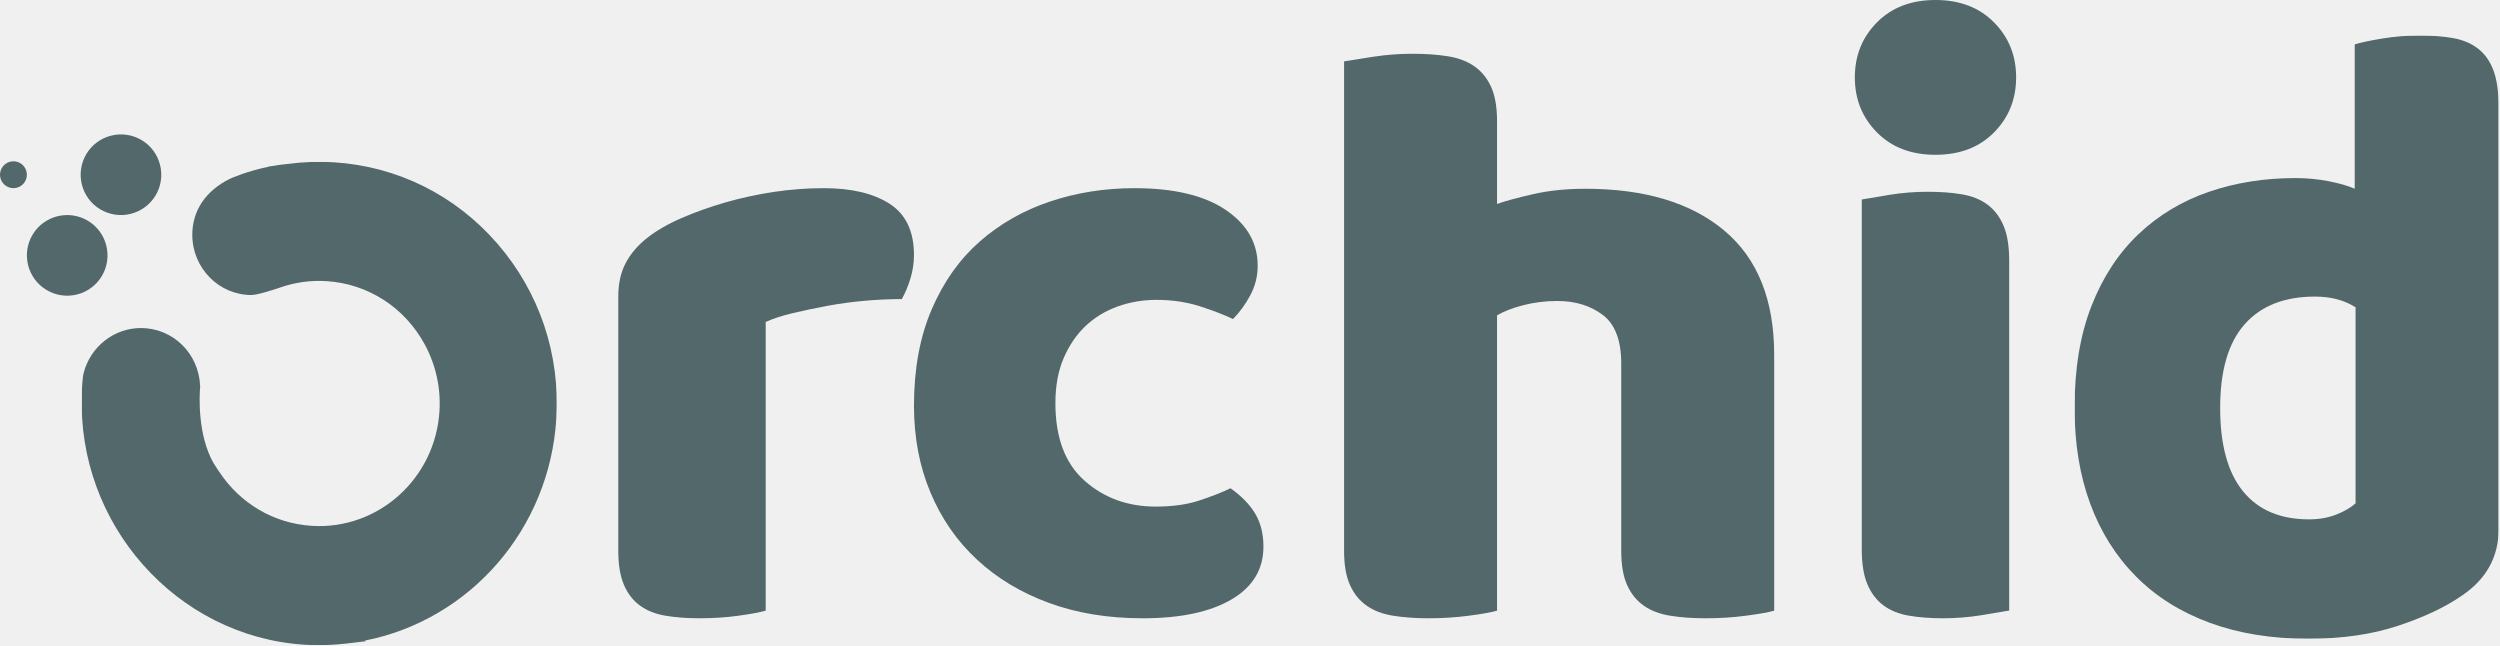
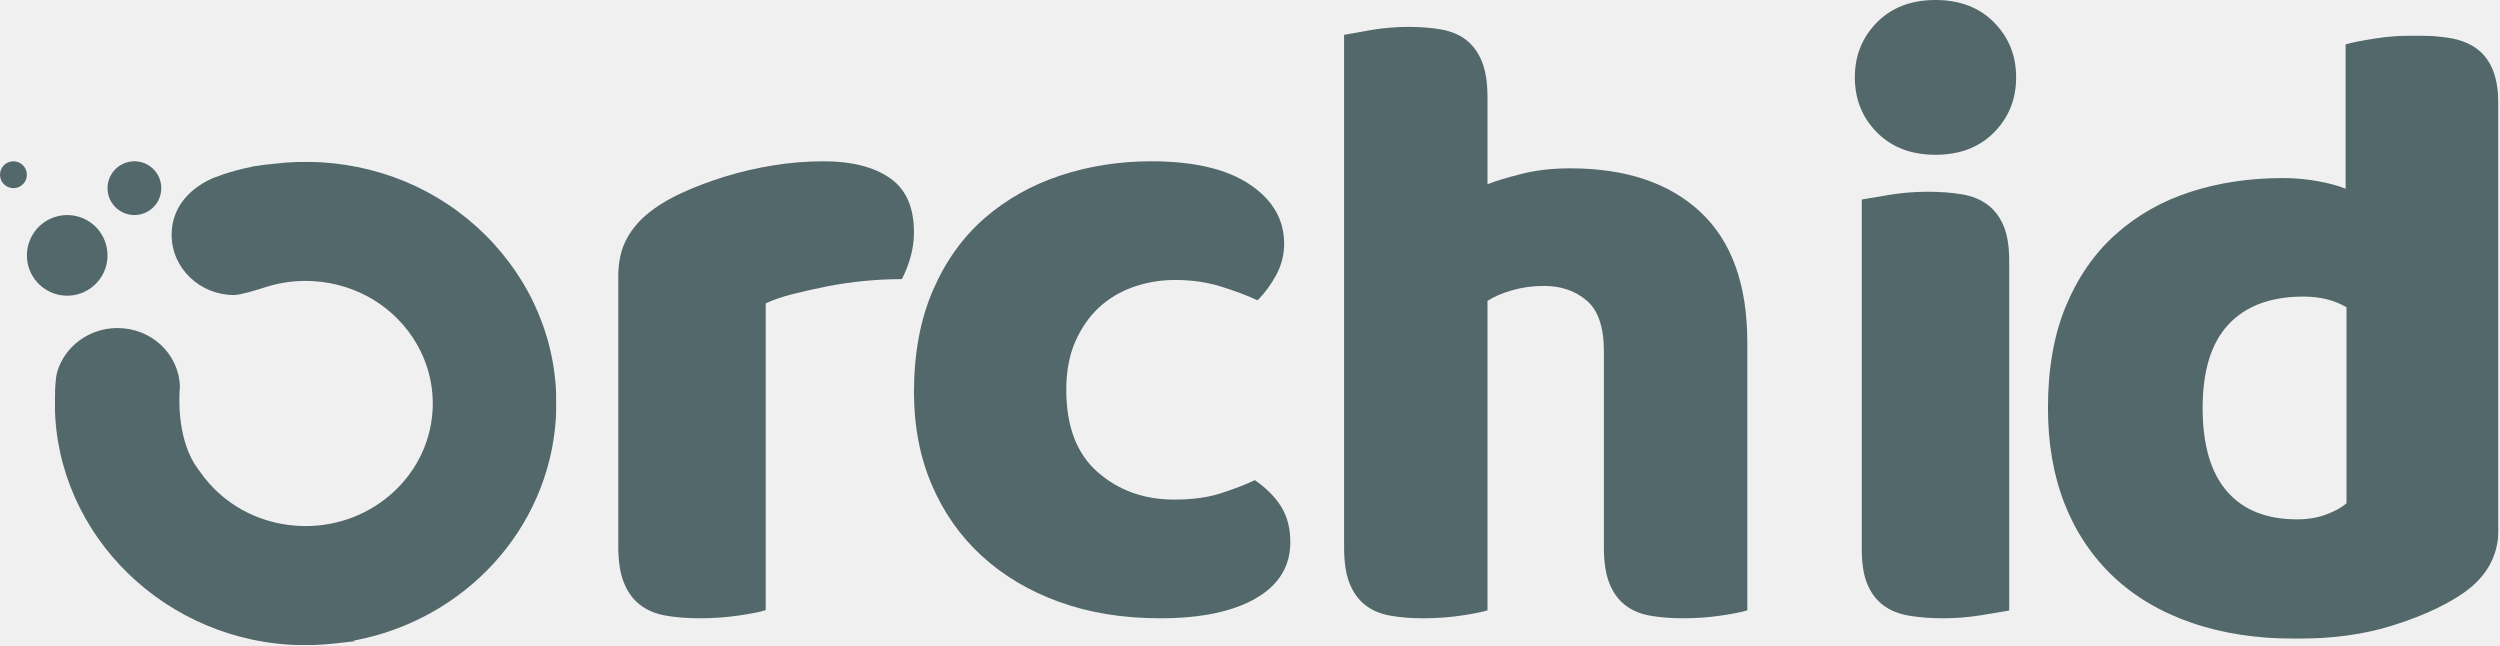
<svg xmlns="http://www.w3.org/2000/svg" width="93" height="24" viewBox="0 0 93 24" fill="none">
-   <path fill-rule="evenodd" clip-rule="evenodd" d="M43.023 11.155C42.514 11.155 42.03 11.238 41.571 11.403C41.112 11.569 40.714 11.812 40.377 12.132C40.041 12.453 39.771 12.85 39.567 13.325C39.363 13.801 39.261 14.36 39.261 15C39.261 16.282 39.623 17.243 40.347 17.884C41.071 18.525 41.953 18.845 42.993 18.845C43.605 18.845 44.135 18.773 44.584 18.628C45.032 18.483 45.429 18.329 45.776 18.163C46.184 18.453 46.49 18.767 46.694 19.109C46.898 19.45 47 19.858 47 20.333C47 21.181 46.602 21.837 45.807 22.302C45.012 22.768 43.911 23 42.503 23C41.219 23 40.057 22.809 39.017 22.427C37.977 22.045 37.084 21.507 36.34 20.814C35.595 20.122 35.019 19.29 34.612 18.318C34.204 17.347 34 16.271 34 15.093C34 13.729 34.218 12.535 34.658 11.512C35.096 10.488 35.693 9.647 36.447 8.984C37.201 8.323 38.073 7.827 39.062 7.496C40.051 7.165 41.096 7 42.198 7C43.666 7 44.798 7.269 45.593 7.806C46.388 8.344 46.786 9.036 46.786 9.884C46.786 10.277 46.694 10.643 46.511 10.984C46.327 11.326 46.113 11.62 45.868 11.868C45.521 11.703 45.103 11.543 44.614 11.387C44.125 11.233 43.594 11.155 43.023 11.155Z" fill="#53686A" />
-   <path fill-rule="evenodd" clip-rule="evenodd" d="M28.484 22.716C28.269 22.779 27.93 22.842 27.468 22.905C27.005 22.969 26.527 23 26.032 23C25.559 23 25.134 22.969 24.758 22.905C24.382 22.842 24.065 22.716 23.807 22.527C23.549 22.339 23.349 22.082 23.21 21.755C23.07 21.431 23 21.005 23 20.48V11.031C23 10.549 23.091 10.134 23.275 9.787C23.457 9.441 23.72 9.131 24.065 8.858C24.408 8.586 24.833 8.338 25.339 8.118C25.844 7.898 26.387 7.704 26.968 7.535C27.548 7.367 28.15 7.236 28.774 7.141C29.397 7.047 30.021 7 30.645 7C31.677 7 32.495 7.194 33.096 7.582C33.698 7.971 34 8.606 34 9.488C34 9.783 33.956 10.071 33.87 10.355C33.784 10.637 33.677 10.895 33.548 11.126C33.096 11.126 32.634 11.147 32.161 11.189C31.688 11.232 31.226 11.295 30.774 11.378C30.323 11.462 29.898 11.552 29.5 11.646C29.102 11.74 28.763 11.85 28.484 11.977V22.716Z" fill="#53686A" />
-   <path fill-rule="evenodd" clip-rule="evenodd" d="M66 22.718C65.777 22.78 65.425 22.843 64.945 22.905C64.466 22.969 63.969 23 63.456 23C62.965 23 62.524 22.969 62.134 22.905C61.743 22.843 61.414 22.718 61.146 22.529C60.879 22.341 60.672 22.085 60.527 21.759C60.382 21.436 60.31 21.012 60.31 20.489V13.52C60.31 12.662 60.08 12.061 59.623 11.715C59.166 11.37 58.602 11.197 57.933 11.197C57.486 11.197 57.062 11.25 56.661 11.354C56.26 11.459 55.936 11.585 55.69 11.731V22.718C55.467 22.78 55.116 22.843 54.636 22.905C54.156 22.969 53.659 23 53.147 23C52.655 23 52.215 22.969 51.824 22.905C51.434 22.843 51.105 22.718 50.837 22.529C50.569 22.341 50.363 22.085 50.218 21.759C50.072 21.436 50 21.012 50 20.489V2.283C50.245 2.241 50.608 2.183 51.088 2.11C51.568 2.037 52.053 2 52.544 2C53.035 2 53.475 2.031 53.866 2.094C54.256 2.157 54.586 2.283 54.854 2.471C55.121 2.66 55.327 2.916 55.473 3.24C55.618 3.565 55.69 3.989 55.69 4.512V7.587C55.98 7.483 56.421 7.363 57.013 7.226C57.603 7.091 58.256 7.022 58.971 7.022C61.18 7.022 62.904 7.54 64.142 8.576C65.381 9.613 66 11.155 66 13.206V22.718Z" fill="#53686A" />
-   <path fill-rule="evenodd" clip-rule="evenodd" d="M74.742 22.712C74.505 22.754 74.156 22.813 73.694 22.888C73.231 22.962 72.763 23 72.29 23C71.817 23 71.392 22.968 71.016 22.904C70.64 22.84 70.322 22.712 70.064 22.52C69.806 22.328 69.607 22.067 69.468 21.736C69.328 21.406 69.258 20.974 69.258 20.441V7.421C69.494 7.379 69.844 7.32 70.306 7.245C70.769 7.171 71.236 7.134 71.71 7.134C72.183 7.134 72.608 7.165 72.984 7.229C73.36 7.293 73.678 7.421 73.936 7.613C74.194 7.805 74.392 8.066 74.532 8.397C74.672 8.728 74.742 9.16 74.742 9.693V22.712ZM69 2.879C69 2.068 69.274 1.386 69.823 0.832C70.371 0.278 71.097 0 72 0C72.903 0 73.629 0.278 74.177 0.832C74.726 1.386 75 2.068 75 2.879C75 3.69 74.726 4.372 74.177 4.926C73.629 5.481 72.903 5.758 72 5.758C71.097 5.758 70.371 5.481 69.823 4.926C69.274 4.372 69 3.69 69 2.879Z" fill="#53686A" />
-   <mask id="mask0" mask-type="alpha" maskUnits="userSpaceOnUse" x="77" y="1" width="16" height="23">
-     <path fill-rule="evenodd" clip-rule="evenodd" d="M77.174 1.32H92.948V23.762H77.174V1.32Z" fill="white" />
+   <path fill-rule="evenodd" clip-rule="evenodd" d="M43.718 10.415C43.168 10.415 42.647 10.503 42.153 10.678C41.659 10.855 41.23 11.112 40.868 11.452C40.506 11.794 40.215 12.216 39.995 12.721C39.775 13.226 39.666 13.82 39.666 14.5C39.666 15.862 40.056 16.884 40.835 17.564C41.614 18.245 42.565 18.585 43.684 18.585C44.343 18.585 44.914 18.509 45.398 18.355C45.88 18.201 46.309 18.037 46.682 17.861C47.121 18.168 47.451 18.503 47.67 18.865C47.89 19.228 48 19.662 48 20.166C48 21.067 47.572 21.764 46.716 22.259C45.859 22.753 44.673 23 43.157 23C41.774 23 40.522 22.797 39.402 22.391C38.282 21.985 37.321 21.413 36.52 20.678C35.718 19.942 35.098 19.058 34.658 18.025C34.219 16.994 34 15.851 34 14.599C34 13.149 34.235 11.881 34.708 10.794C35.18 9.706 35.823 8.812 36.635 8.108C37.447 7.406 38.386 6.879 39.452 6.527C40.517 6.176 41.642 6 42.828 6C44.409 6 45.628 6.286 46.485 6.857C47.341 7.428 47.77 8.164 47.77 9.064C47.77 9.481 47.67 9.871 47.473 10.233C47.275 10.596 47.045 10.909 46.781 11.172C46.407 10.997 45.958 10.827 45.43 10.662C44.904 10.497 44.332 10.415 43.718 10.415" fill="#53686A" />
+   <path fill-rule="evenodd" clip-rule="evenodd" d="M28.484 22.698C28.269 22.765 27.93 22.832 27.467 22.899C27.005 22.967 26.527 23 26.032 23C25.559 23 25.134 22.967 24.758 22.899C24.381 22.832 24.064 22.698 23.806 22.497C23.548 22.297 23.349 22.024 23.21 21.677C23.069 21.332 23 20.88 23 20.322V10.283C23 9.771 23.091 9.33 23.274 8.961C23.457 8.593 23.72 8.264 24.064 7.975C24.408 7.685 24.833 7.422 25.338 7.188C25.844 6.954 26.387 6.748 26.968 6.569C27.548 6.391 28.15 6.251 28.774 6.15C29.398 6.05 30.021 6 30.645 6C31.677 6 32.495 6.206 33.097 6.619C33.699 7.032 34 7.707 34 8.644C34 8.957 33.956 9.263 33.871 9.564C33.785 9.865 33.678 10.139 33.549 10.383C33.097 10.383 32.634 10.406 32.161 10.451C31.688 10.496 31.226 10.563 30.774 10.652C30.323 10.741 29.898 10.836 29.5 10.936C29.102 11.036 28.763 11.153 28.484 11.287V22.698Z" fill="#53686A" />
+   <path fill-rule="evenodd" clip-rule="evenodd" d="M65 22.704C64.79 22.77 64.462 22.835 64.012 22.901C63.562 22.967 63.096 23 62.615 23C62.155 23 61.741 22.967 61.376 22.901C61.009 22.835 60.701 22.704 60.45 22.506C60.199 22.309 60.005 22.041 59.87 21.7C59.733 21.361 59.665 20.917 59.665 20.369V13.068C59.665 12.17 59.451 11.54 59.022 11.178C58.593 10.816 58.065 10.636 57.438 10.636C57.019 10.636 56.621 10.691 56.245 10.8C55.868 10.909 55.565 11.041 55.335 11.194V22.704C55.125 22.77 54.796 22.835 54.346 22.901C53.896 22.967 53.43 23 52.95 23C52.489 23 52.076 22.967 51.71 22.901C51.344 22.835 51.036 22.704 50.785 22.506C50.533 22.309 50.34 22.041 50.204 21.7C50.068 21.361 50 20.917 50 20.369V1.296C50.23 1.253 50.569 1.192 51.02 1.115C51.469 1.039 51.925 1 52.385 1C52.845 1 53.258 1.033 53.624 1.098C53.99 1.165 54.299 1.296 54.55 1.493C54.801 1.691 54.994 1.959 55.131 2.299C55.267 2.639 55.335 3.083 55.335 3.631V6.853C55.606 6.744 56.02 6.618 56.574 6.475C57.128 6.333 57.74 6.262 58.41 6.262C60.481 6.262 62.097 6.804 63.258 7.889C64.419 8.975 65 10.591 65 12.74V22.704Z" fill="#53686A" />
+   <path fill-rule="evenodd" clip-rule="evenodd" d="M74.742 22.712C74.505 22.754 74.156 22.812 73.694 22.887C73.231 22.962 72.764 23 72.291 23C71.817 23 71.392 22.968 71.016 22.903C70.639 22.84 70.322 22.712 70.064 22.52C69.806 22.328 69.607 22.067 69.468 21.736C69.328 21.406 69.258 20.973 69.258 20.44V7.422C69.494 7.379 69.844 7.32 70.306 7.245C70.769 7.171 71.236 7.133 71.71 7.133C72.183 7.133 72.608 7.166 72.984 7.229C73.36 7.293 73.677 7.422 73.935 7.613C74.194 7.806 74.392 8.067 74.532 8.397C74.672 8.728 74.742 9.16 74.742 9.692V22.712ZM69 2.879C69 2.069 69.274 1.386 69.823 0.832C70.371 0.278 71.097 0 72 0C72.903 0 73.63 0.278 74.177 0.832C74.726 1.386 75 2.069 75 2.879C75 3.69 74.726 4.372 74.177 4.926C73.63 5.481 72.903 5.758 72 5.758C71.097 5.758 70.371 5.481 69.823 4.926C69.274 4.372 69 3.69 69 2.879V2.879Z" fill="#53686A" />
+   <mask id="mask0" mask-type="alpha" maskUnits="userSpaceOnUse" x="76" y="1" width="17" height="23">
+     <path fill-rule="evenodd" clip-rule="evenodd" d="M76.184 1.32H92.944V23.762H76.184V1.32Z" fill="white" />
  </mask>
  <g mask="url(#mask0)">
-     <path fill-rule="evenodd" clip-rule="evenodd" d="M86.116 11.033C84.983 11.033 84.111 11.375 83.503 12.06C82.894 12.746 82.59 13.784 82.59 15.177C82.59 16.547 82.873 17.579 83.44 18.276C84.007 18.972 84.825 19.32 85.896 19.32C86.273 19.32 86.614 19.259 86.919 19.138C87.223 19.017 87.459 18.878 87.627 18.723V11.431C87.207 11.165 86.704 11.033 86.116 11.033ZM77.174 15.177C77.174 13.718 77.383 12.453 77.804 11.38C78.223 10.309 78.806 9.419 79.551 8.712C80.296 8.005 81.167 7.48 82.165 7.137C83.161 6.795 84.237 6.624 85.392 6.624C85.812 6.624 86.221 6.663 86.62 6.74C87.018 6.817 87.344 6.912 87.596 7.021V1.651C87.805 1.585 88.141 1.513 88.603 1.436C89.065 1.359 89.537 1.32 90.02 1.32C90.482 1.32 90.897 1.353 91.264 1.419C91.631 1.486 91.941 1.618 92.193 1.817C92.445 2.016 92.634 2.286 92.76 2.629C92.885 2.972 92.949 3.42 92.949 3.972V19.684C92.949 20.724 92.487 21.553 91.563 22.17C90.954 22.59 90.167 22.961 89.202 23.281C88.236 23.601 87.124 23.762 85.864 23.762C84.5 23.762 83.277 23.563 82.196 23.165C81.114 22.767 80.201 22.193 79.457 21.442C78.711 20.691 78.145 19.79 77.757 18.74C77.368 17.69 77.174 16.502 77.174 15.177Z" fill="#53686A" />
+     <path fill-rule="evenodd" clip-rule="evenodd" d="M85.685 11.033C84.48 11.033 83.554 11.375 82.908 12.06C82.261 12.746 81.938 13.784 81.938 15.176C81.938 16.547 82.239 17.579 82.841 18.276C83.444 18.972 84.313 19.32 85.451 19.32C85.852 19.32 86.214 19.259 86.538 19.138C86.861 19.017 87.112 18.878 87.29 18.723V11.431C86.844 11.165 86.309 11.033 85.685 11.033M76.184 15.176C76.184 13.718 76.406 12.453 76.853 11.38C77.299 10.309 77.917 9.419 78.709 8.712C79.501 8.005 80.426 7.48 81.486 7.137C82.545 6.795 83.689 6.624 84.915 6.624C85.361 6.624 85.796 6.662 86.22 6.74C86.644 6.817 86.989 6.911 87.257 7.021V1.651C87.479 1.585 87.837 1.513 88.328 1.436C88.818 1.359 89.32 1.32 89.833 1.32C90.323 1.32 90.764 1.353 91.154 1.419C91.545 1.486 91.874 1.618 92.141 1.817C92.409 2.016 92.61 2.286 92.744 2.629C92.878 2.972 92.944 3.42 92.944 3.972V19.684C92.944 20.724 92.454 21.553 91.472 22.17C90.825 22.59 89.989 22.961 88.963 23.281C87.937 23.601 86.755 23.762 85.417 23.762C83.967 23.762 82.668 23.563 81.52 23.165C80.371 22.767 79.4 22.193 78.609 21.442C77.818 20.691 77.215 19.79 76.803 18.74C76.39 17.69 76.184 16.502 76.184 15.176" fill="#53686A" />
  </g>
-   <path fill-rule="evenodd" clip-rule="evenodd" d="M5.79 7.266C5.367 7.978 4.447 8.212 3.734 7.79C3.022 7.367 2.788 6.447 3.21 5.734C3.633 5.022 4.554 4.788 5.266 5.21C5.978 5.634 6.212 6.554 5.79 7.266Z" fill="#53686A" />
-   <path fill-rule="evenodd" clip-rule="evenodd" d="M0.93 6.755C0.789 6.993 0.482 7.071 0.245 6.93C0.007 6.789 -0.071 6.482 0.07 6.245C0.211 6.007 0.518 5.929 0.755 6.07C0.993 6.211 1.071 6.518 0.93 6.755Z" fill="#53686A" />
-   <mask id="mask1" mask-type="alpha" maskUnits="userSpaceOnUse" x="3" y="6" width="18" height="18">
-     <path fill-rule="evenodd" clip-rule="evenodd" d="M3.039 6.02H20.713V24H3.039V6.02Z" fill="white" />
+   <path fill-rule="evenodd" clip-rule="evenodd" d="M5.86 7.511C5.578 7.985 4.964 8.142 4.49 7.86C4.015 7.578 3.858 6.964 4.14 6.489C4.422 6.015 5.036 5.858 5.511 6.14C5.985 6.422 6.142 7.036 5.86 7.511" fill="#53686A" />
+   <path fill-rule="evenodd" clip-rule="evenodd" d="M0.93 6.755C0.789 6.993 0.482 7.071 0.245 6.93C0.007 6.789 -0.071 6.482 0.07 6.245C0.211 6.007 0.518 5.929 0.755 6.07C0.993 6.211 1.071 6.518 0.93 6.755" fill="#53686A" />
+   <mask id="mask1" mask-type="alpha" maskUnits="userSpaceOnUse" x="2" y="6" width="19" height="18">
+     <path fill-rule="evenodd" clip-rule="evenodd" d="M2.041 6.02H20.697V24H2.041V6.02Z" fill="white" />
  </mask>
  <g mask="url(#mask1)">
-     <path fill-rule="evenodd" clip-rule="evenodd" d="M18.504 9.065C16.943 7.263 14.786 6.188 12.43 6.038C11.863 6.001 11.287 6.021 10.717 6.097C10.521 6.114 10.331 6.14 10.15 6.173L9.983 6.195L10 6.201C9.183 6.366 8.583 6.637 8.551 6.652L8.546 6.654C7.648 7.1 7.153 7.839 7.153 8.735C7.153 9.97 8.141 10.975 9.356 10.975C9.608 10.975 10.393 10.706 10.4 10.703C10.965 10.503 11.554 10.42 12.156 10.459C13.687 10.557 15.046 11.432 15.793 12.798L15.795 12.802C16.21 13.563 16.402 14.426 16.348 15.297C16.193 17.806 14.062 19.719 11.593 19.561C10.19 19.471 8.94 18.738 8.155 17.551V17.55L8.129 17.515L7.951 17.241C7.34 16.177 7.419 14.712 7.444 14.408L7.446 14.379L7.445 14.368C7.403 13.154 6.436 12.203 5.243 12.203C4.25 12.203 3.375 12.885 3.115 13.861C3.062 14.059 3.039 14.585 3.046 14.645C2.851 19.489 6.563 23.678 11.319 23.983C11.498 23.994 11.679 24 11.861 24C12.194 24 12.53 23.98 12.865 23.941L12.868 23.942L12.915 23.937L13.616 23.853L13.565 23.832C17.485 23.062 20.441 19.689 20.695 15.575C20.843 13.178 20.065 10.867 18.504 9.065Z" fill="#53686A" />
+     <path fill-rule="evenodd" clip-rule="evenodd" d="M18.365 9.065C16.718 7.263 14.44 6.188 11.954 6.038C11.355 6.001 10.747 6.021 10.146 6.097H10.146C9.939 6.114 9.739 6.14 9.547 6.173L9.371 6.195L9.389 6.201C8.527 6.366 7.893 6.637 7.86 6.652L7.854 6.654C6.906 7.1 6.384 7.839 6.384 8.735C6.384 9.97 7.427 10.975 8.709 10.975C8.975 10.975 9.803 10.706 9.811 10.703C10.407 10.503 11.029 10.42 11.664 10.459C13.28 10.557 14.715 11.432 15.504 12.798L15.506 12.802C15.944 13.563 16.146 14.426 16.09 15.297C15.926 17.806 13.677 19.719 11.07 19.561C9.589 19.471 8.27 18.738 7.442 17.551V17.55L7.414 17.515L7.226 17.241C6.581 16.177 6.664 14.712 6.69 14.408L6.693 14.379L6.692 14.368C6.648 13.154 5.626 12.203 4.367 12.203C3.319 12.203 2.395 12.885 2.121 13.861C2.066 14.059 2.041 14.585 2.049 14.645C1.843 19.489 5.76 23.678 10.781 23.983C10.97 23.994 11.161 24 11.354 24C11.704 24 12.059 23.98 12.413 23.941L12.416 23.942L12.466 23.937L13.205 23.853L13.152 23.832C17.29 23.062 20.409 19.689 20.678 15.575C20.835 13.178 20.013 10.867 18.365 9.065" fill="#53686A" />
  </g>
-   <path fill-rule="evenodd" clip-rule="evenodd" d="M3.79 10.266C3.367 10.978 2.446 11.213 1.734 10.789C1.022 10.366 0.788 9.446 1.21 8.734C1.633 8.022 2.553 7.788 3.266 8.21C3.978 8.633 4.212 9.554 3.79 10.266Z" fill="#53686A" />
+   <path fill-rule="evenodd" clip-rule="evenodd" d="M3.79 10.266C3.367 10.978 2.447 11.212 1.734 10.79C1.022 10.367 0.788 9.447 1.211 8.734C1.633 8.022 2.553 7.788 3.266 8.21C3.978 8.633 4.212 9.554 3.79 10.266" fill="#53686A" />
</svg>
